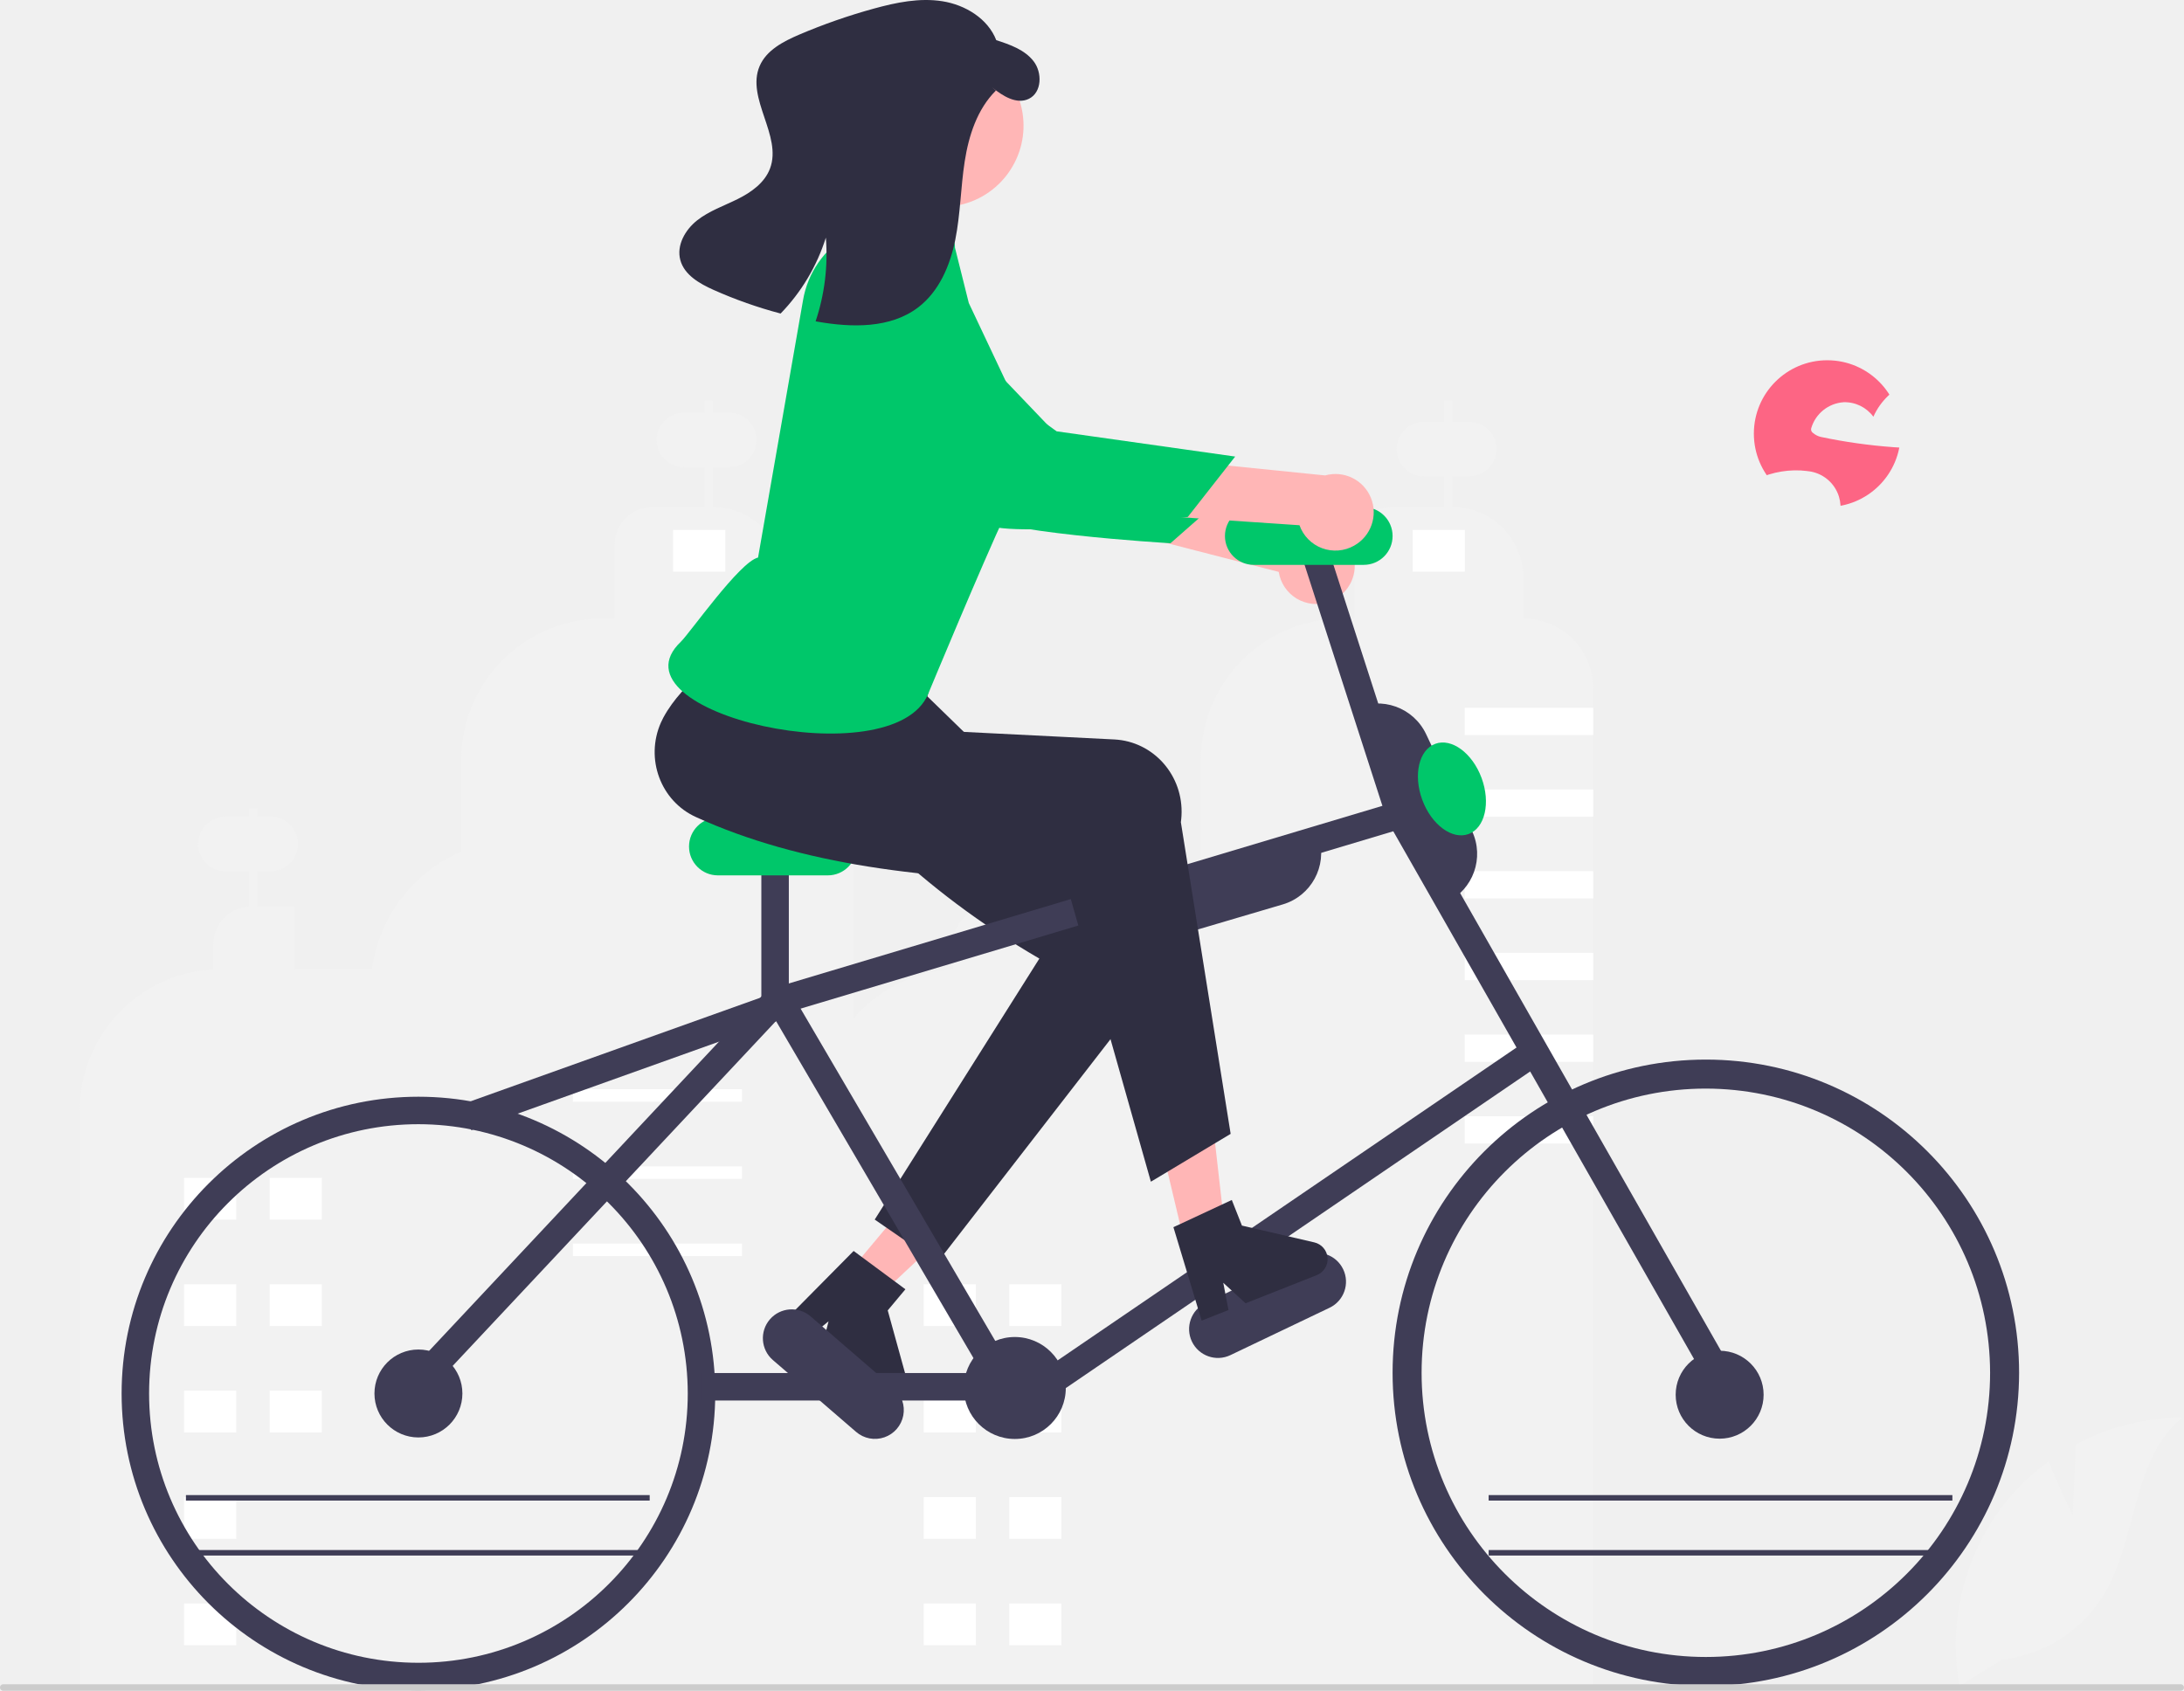
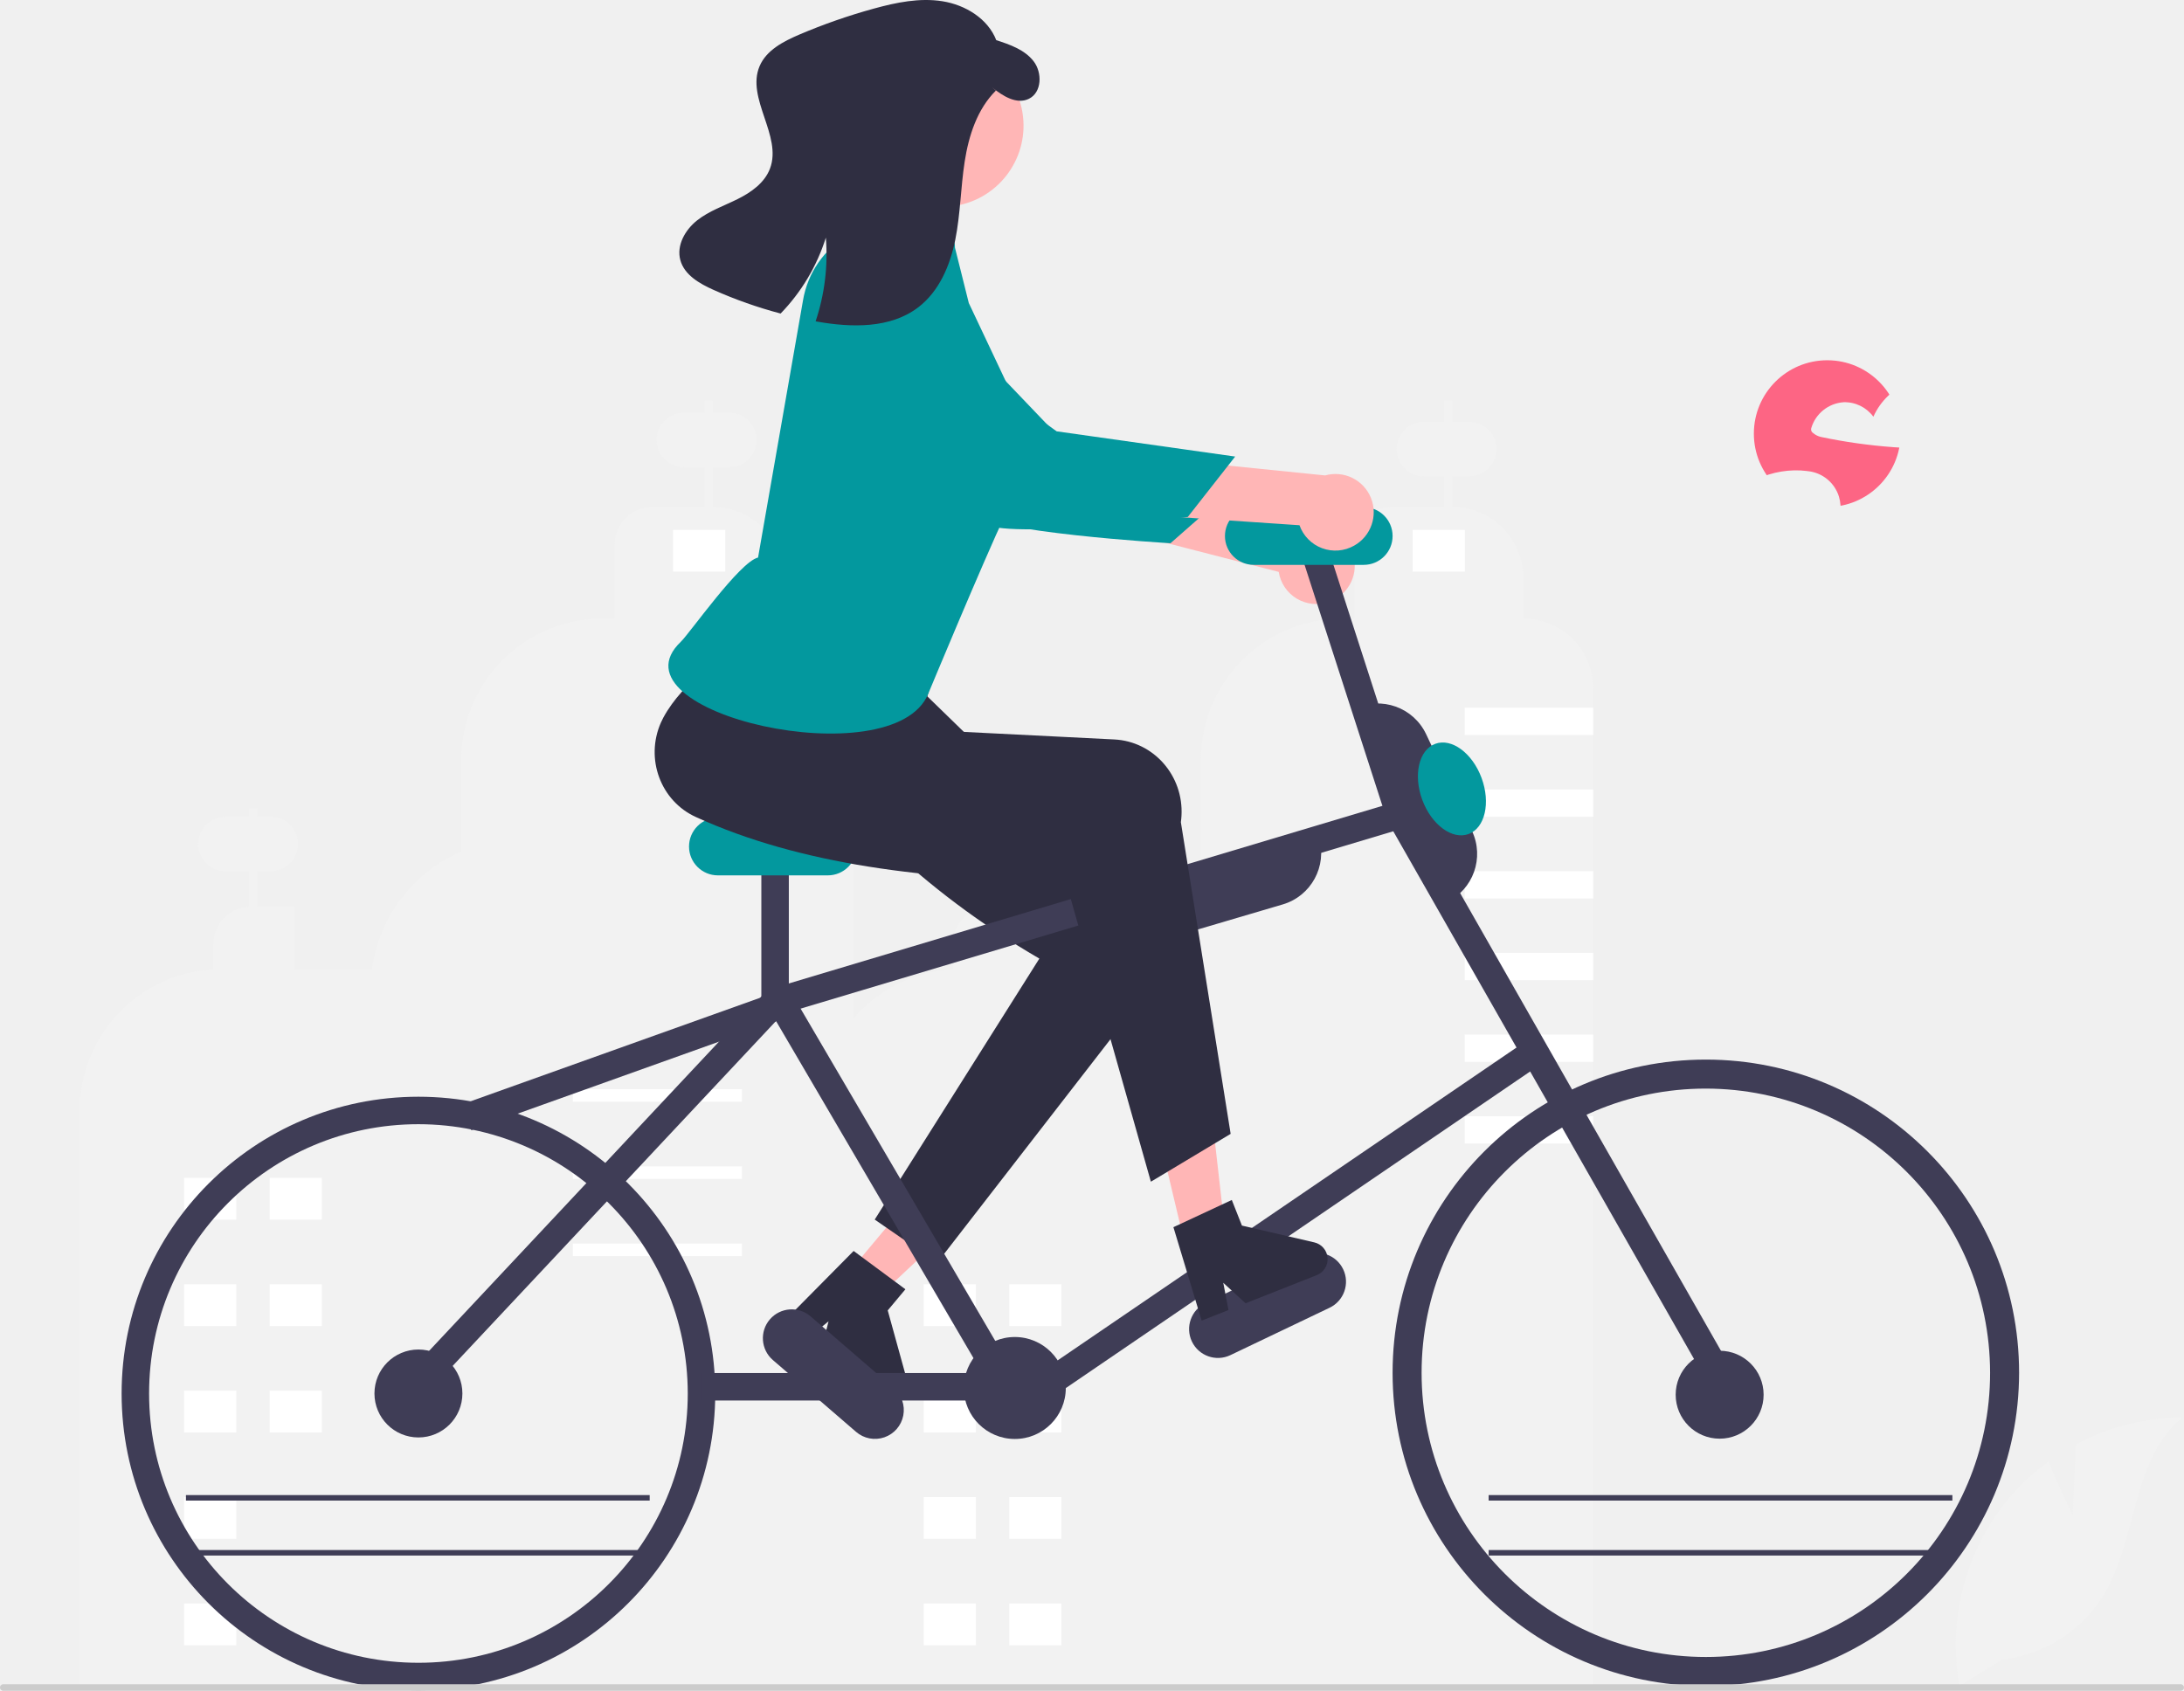
<svg xmlns="http://www.w3.org/2000/svg" data-name="Layer 1" width="794.67" height="615.311" viewBox="0 0 794.67 615.311">
  <path d="M774.46,374.977a25.326,25.326,0,0,0-17.988-7.45V352.71a25.801,25.801,0,0,0-25.818-25.818V315.726h6.145a9.911,9.911,0,0,0,0-19.822h-6.145v-7.747h-3.039v7.747h-7.334a9.911,9.911,0,0,0,0,19.822h7.334v11.166H708.685a13.708,13.708,0,0,0-13.71,13.71V367.527h-4.377a51.434,51.434,0,0,0-51.437,51.438v35.983a54.579,54.579,0,0,0-38.066,40.152H578.547V472.318h-13.669v-9.58h8.391a9.911,9.911,0,0,0,0-19.822h-8.391v-6.289h-3.037v6.289h-5.09a9.911,9.911,0,1,0,0,19.822h5.09v9.621A13.703,13.703,0,0,0,548.931,486.032v9.15a51.444,51.444,0,0,0-48.601,51.363v210.546H639.16v.001H781.91V392.965A25.325,25.325,0,0,0,774.46,374.977Z" transform="translate(-202.2011 -142.3927)" fill="#f2f2f2" />
  <path d="M487.36,367.522V352.714a25.819,25.819,0,0,0-25.819-25.819h0V312.422h6.012a9.911,9.911,0,1,0,0-19.822h-6.012v-4.435h-3.037v4.435H451.035a9.911,9.911,0,1,0,0,19.822h7.469V326.894h-18.94a13.714,13.714,0,0,0-13.714,13.714v26.913h-4.371A51.444,51.444,0,0,0,370.034,418.966v33.333a54.553,54.553,0,0,0-32.476,42.801H309.429V472.318h-13.669V459.434h4.959a9.911,9.911,0,0,0,0-19.822h-4.959v-2.986h-3.038v2.986h-8.521a9.911,9.911,0,0,0,0,19.822h8.521v12.924a13.703,13.703,0,0,0-12.91,13.673v9.15a51.444,51.444,0,0,0-48.601,51.363v210.546H512.8V392.961A25.44,25.44,0,0,0,487.36,367.522Z" transform="translate(-202.2011 -142.3927)" fill="#f2f2f2" />
  <rect x="300.316" y="571.039" width="18.985" height="15.188" transform="translate(417.4167 1014.873) rotate(-180)" fill="#fff" />
  <rect x="269.181" y="571.039" width="18.985" height="15.188" transform="translate(355.1465 1014.873) rotate(-180)" fill="#fff" />
  <rect x="300.316" y="609.768" width="18.985" height="15.188" transform="translate(417.4167 1092.331) rotate(-180)" fill="#fff" />
  <rect x="269.181" y="609.768" width="18.985" height="15.188" transform="translate(355.1465 1092.331) rotate(-180)" fill="#fff" />
  <rect x="300.316" y="648.497" width="18.985" height="15.188" transform="translate(417.4167 1169.789) rotate(-180)" fill="#fff" />
  <rect x="269.181" y="648.497" width="18.985" height="15.188" transform="translate(355.1465 1169.789) rotate(-180)" fill="#fff" />
  <rect x="269.181" y="687.226" width="18.985" height="15.188" transform="translate(355.1465 1247.247) rotate(-180)" fill="#fff" />
  <rect x="269.181" y="725.955" width="18.985" height="15.188" transform="translate(355.1465 1324.705) rotate(-180)" fill="#fff" />
  <rect x="410.662" y="538.765" width="61.511" height="4.556" transform="translate(680.6329 939.6933) rotate(-180)" fill="#fff" />
  <rect x="410.662" y="566.862" width="61.511" height="4.556" transform="translate(680.6329 995.8883) rotate(-180)" fill="#fff" />
  <rect x="410.662" y="594.96" width="61.511" height="4.556" transform="translate(680.6329 1052.083) rotate(-180)" fill="#fff" />
  <rect x="447.112" y="335.248" width="18.985" height="15.188" transform="translate(711.0086 543.2904) rotate(-180)" fill="#fff" />
  <rect x="569.434" y="609.768" width="18.985" height="15.188" transform="translate(955.6527 1092.331) rotate(-180)" fill="#fff" />
  <rect x="538.299" y="609.768" width="18.985" height="15.188" transform="translate(893.3826 1092.331) rotate(-180)" fill="#fff" />
  <rect x="569.434" y="648.497" width="18.985" height="15.188" transform="translate(955.6527 1169.789) rotate(-180)" fill="#fff" />
  <rect x="538.299" y="648.497" width="18.985" height="15.188" transform="translate(893.3826 1169.789) rotate(-180)" fill="#fff" />
  <rect x="569.434" y="687.226" width="18.985" height="15.188" transform="translate(955.6527 1247.247) rotate(-180)" fill="#fff" />
  <rect x="538.299" y="687.226" width="18.985" height="15.188" transform="translate(893.3826 1247.247) rotate(-180)" fill="#fff" />
  <rect x="569.434" y="725.955" width="18.985" height="15.188" transform="translate(955.6527 1324.705) rotate(-180)" fill="#fff" />
  <rect x="538.299" y="725.955" width="18.985" height="15.188" transform="translate(893.3826 1324.705) rotate(-180)" fill="#fff" />
  <rect x="716.23" y="335.248" width="18.985" height="15.188" transform="translate(1249.245 543.2904) rotate(-180)" fill="#fff" />
  <rect x="532.946" y="257.576" width="46.763" height="9.911" fill="#fff" />
  <rect x="532.946" y="287.309" width="46.763" height="9.911" fill="#fff" />
  <rect x="532.946" y="317.041" width="46.763" height="9.911" fill="#fff" />
  <rect x="532.946" y="346.774" width="46.763" height="9.911" fill="#fff" />
  <rect x="532.946" y="376.507" width="46.763" height="9.911" fill="#fff" />
  <rect x="532.946" y="406.239" width="46.763" height="9.911" fill="#fff" />
  <polygon points="309.242 462.575 319.986 471.566 360.55 433.48 344.693 420.211 309.242 462.575" fill="#ffb6b6" />
  <path d="M543.229,601.927l-22.753-15.705,59.908-94.981c-43.42-25.238-73.281-56.025-97.645-89.843-8.28-11.413-13.327-24.695-1.776-33.257q.81-.6,1.663-1.137c13.172-8.208,8.896,4.093,26.952-1.948l16.314,17.403,35.247,34.296,60.121,38.378c12.091,7.718,15.445,23.952,7.493,36.26q-.63.975-1.342,1.893Z" transform="translate(-202.2011 -142.3927)" fill="#2f2e41" />
  <path d="M512.804,597.644l18.838,13.944-6.433,7.687,7.199,26.056a6.261,6.261,0,0,1-10.054,6.47l-21.361-17.876,2.682-10.685-7.801,6.401-8.054-6.74Z" transform="translate(-202.2011 -142.3927)" fill="#2f2e41" />
  <rect x="368.397" y="523.225" width="123.401" height="10" transform="translate(-354.9492 33.27547) rotate(-19.67716)" fill="#3f3d56" />
  <path d="M513.686,663.477,483.41,637.336a10.5,10.5,0,0,1,13.724-15.895l30.276,26.141a10.5,10.5,0,1,1-13.724,15.895Z" transform="translate(-202.2011 -142.3927)" fill="#3f3d56" />
  <path d="M685.671,361.46a13.844,13.844,0,0,1-18.192-10.942L559.325,322.668l17.638-18.507,103.011,30.247a13.919,13.919,0,0,1,5.697,27.052Z" transform="translate(-202.2011 -142.3927)" fill="#ffb6b6" />
-   <path d="M521.369,232.152s-17.586,2.038-17.27,22.303,43.425,66.43,50.15,74.079,73.844,11.557,73.844,11.557l20.967-18.436-62.168-20.946Z" transform="translate(-202.2011 -142.3927)" fill="#00c76a" />
+   <path d="M521.369,232.152s-17.586,2.038-17.27,22.303,43.425,66.43,50.15,74.079,73.844,11.557,73.844,11.557l20.967-18.436-62.168-20.946Z" transform="translate(-202.2011 -142.3927)" fill="#03989e" />
  <path d="M485.697,327.27l-3.967,18.608s-7.22,15.487-5.819,19.625c1.388,4.115,63.883,26.485,63.883,26.485s5.354-27.903,14.289-46.725Z" transform="translate(-202.2011 -142.3927)" fill="#ffb6b6" />
  <path d="M685.983,618.312l-36.092,17.244a10.5,10.5,0,0,1-9.053-18.949l36.092-17.244a10.5,10.5,0,1,1,9.053,18.949Z" transform="translate(-202.2011 -142.3927)" fill="#3f3d56" />
  <path d="M822.89,755.959A113.98,113.98,0,1,1,936.869,641.98,114.109,114.109,0,0,1,822.89,755.959Zm0-217.406a103.426,103.426,0,1,0,103.426,103.426A103.543,103.543,0,0,0,822.89,538.554Z" transform="translate(-202.2011 -142.3927)" fill="#3f3d56" />
  <circle cx="625.709" cy="507.567" r="16" fill="#3f3d56" />
  <path d="M354.45,757.513a108,108,0,1,1,108-108A108.122,108.122,0,0,1,354.45,757.513Zm0-206a98,98,0,1,0,98,98A98.111,98.111,0,0,0,354.45,551.513Z" transform="translate(-202.2011 -142.3927)" fill="#3f3d56" />
  <circle cx="152.248" cy="507.12" r="16" fill="#3f3d56" />
  <circle cx="369.248" cy="505.12" r="18.553" fill="#3f3d56" />
  <polygon points="156.357 505.986 149.061 499.147 279.296 360.214 511.708 290.657 627.053 493.091 618.365 498.042 506.957 302.518 284.748 369.021 156.357 505.986" fill="#3f3d56" />
  <rect x="255.219" y="499.678" width="98.272" height="10" fill="#3f3d56" />
  <rect x="277.022" y="312.334" width="10" height="52.283" fill="#3f3d56" />
  <rect x="690.222" y="335.391" width="10" height="106.158" transform="translate(-287.939 90.05142) rotate(-17.897)" fill="#3f3d56" />
  <rect x="519.91" y="491.836" width="10" height="162.247" transform="translate(-419.8026 201.4607) rotate(-30.35812)" fill="#3f3d56" />
  <rect x="566.402" y="579.959" width="213.016" height="10" transform="translate(-414.8037 338.3907) rotate(-34.29066)" fill="#3f3d56" />
-   <path d="M503.41,460.959h-40a10.5,10.5,0,0,1,0-21h40a10.5,10.5,0,1,1,0,21Z" transform="translate(-202.2011 -142.3927)" fill="#00c76a" />
-   <path d="M698.41,347.959h-40a10.5,10.5,0,0,1,0-21h40a10.5,10.5,0,0,1,0,21Z" transform="translate(-202.2011 -142.3927)" fill="#00c76a" />
+   <path d="M503.41,460.959h-40a10.5,10.5,0,0,1,0-21h40a10.5,10.5,0,1,1,0,21Z" transform="translate(-202.2011 -142.3927)" fill="#03989e" />
+   <path d="M698.41,347.959h-40a10.5,10.5,0,0,1,0-21h40a10.5,10.5,0,0,1,0,21Z" transform="translate(-202.2011 -142.3927)" fill="#03989e" />
  <path d="M956.381,693.788l1.144-25.719a83.066,83.066,0,0,1,38.745-9.808c-18.608,15.214-16.283,44.541-28.899,65a49.964,49.964,0,0,1-36.639,23.089l-15.572,9.534a83.724,83.724,0,0,1,17.647-67.845,80.873,80.873,0,0,1,14.863-13.81C951.399,684.063,956.381,693.788,956.381,693.788Z" transform="translate(-202.2011 -142.3927)" fill="#f2f2f2" />
  <path d="M996.871,756.513a1.186,1.186,0,0,1-1.19,1.19h-792.29a1.19,1.19,0,0,1,0-2.38h792.29A1.187,1.187,0,0,1,996.871,756.513Z" transform="translate(-202.2011 -142.3927)" fill="#ccc" />
  <circle cx="545.053" cy="188.118" r="29.568" transform="translate(-226.0206 -48.37696) rotate(-9.64871)" fill="#ffb6b6" />
  <circle cx="664.862" cy="157.805" r="26.701" fill="#fd6584" />
  <path d="M926.826,287.556a13.248,13.248,0,0,0-11.179-9.291c-.058-.008-.113.003-.171-.001a1.666,1.666,0,0,0-.228-.052c-12.211-1.578-26.306,4.262-31.395,15.838a12.935,12.935,0,0,0-10.833-5.279,13.193,13.193,0,0,0-11.8,9.511,1.548,1.548,0,0,0,.689,1.694,6.766,6.766,0,0,0,2.79,1.416q3.326.705,6.676,1.291,6.537,1.144,13.142,1.85a195.421,195.421,0,0,0,26.918,1.017c2.993-.093,5.879-.193,8.621-1.513a12.827,12.827,0,0,0,4.945-4.316A14.551,14.551,0,0,0,926.826,287.556Z" transform="translate(-202.2011 -142.3927)" fill="#f0f0f0" />
  <path d="M871.33,323.157a13.248,13.248,0,0,0-11.179-9.291c-.058-.008-.113.003-.171-.001a1.663,1.663,0,0,0-.228-.052c-12.211-1.578-26.306,4.262-31.395,15.838a12.934,12.934,0,0,0-10.833-5.279,13.193,13.193,0,0,0-11.8,9.511,1.548,1.548,0,0,0,.689,1.694,6.766,6.766,0,0,0,2.79,1.416q3.326.705,6.676,1.291,6.537,1.144,13.142,1.85a195.427,195.427,0,0,0,26.918,1.017c2.993-.093,5.879-.193,8.621-1.513a12.828,12.828,0,0,0,4.945-4.315A14.552,14.552,0,0,0,871.33,323.157Z" transform="translate(-202.2011 -142.3927)" fill="#f0f0f0" />
  <path d="M728.07,470.986l-33.394-70.49.452-.214a19.498,19.498,0,0,1,25.97,9.274l16.697,35.246a19.498,19.498,0,0,1-9.274,25.97Z" transform="translate(-202.2011 -142.3927)" fill="#3f3d56" />
  <path d="M625.992,483.375a19.529,19.529,0,0,1-18.676-13.991l-.142-.479,74.812-22.074.142.479a19.499,19.499,0,0,1-13.185,24.221l-37.406,11.037A19.586,19.586,0,0,1,625.992,483.375Z" transform="translate(-202.2011 -142.3927)" fill="#3f3d56" />
  <polygon points="433.406 462.464 447.019 459.106 440.726 403.809 420.634 408.767 433.406 462.464" fill="#ffb6b6" />
  <path d="M629.16,588.989l21.245-9.898,3.685,9.322,26.333,6.11a6.261,6.261,0,0,1,.887,11.922l-25.904,10.238-8.109-7.456,1.901,9.91-9.767,3.86Z" transform="translate(-202.2011 -142.3927)" fill="#2f2e41" />
  <path d="M649.983,555.029l-29.026,17.407L589.999,463.104c-50.22-.428-96.655-6.051-134.568-23.369-12.845-5.816-18.559-21.198-12.762-34.356q.406-.923.882-1.812c7.38-13.653,21.688-21.671,34.383-35.859l62.976,23.251-4.513,16.959,71.237,3.576c14.326.719,25.279,13.163,24.464,27.793q-.065,1.159-.228,2.309Z" transform="translate(-202.2011 -142.3927)" fill="#2f2e41" />
-   <path d="M526.842,216.982l19.353,10.119a5.532,5.532,0,0,1,3.475,5.401l5.041,20.172,17.737,37.543s4.622,19.981-4.198,38.847-28.34,65.895-28.34,65.895c-12.731,30.494-117.233,6.945-90-19,3.24-3.087,21.453-29.163,28.117-30.662l16.351-93.566a33.944,33.944,0,0,1,16.503-23.807c2.62-1.481,5.048-2.358,6.712-1.91C521.386,226.898,523.179,218.307,526.842,216.982Z" transform="translate(-202.2011 -142.3927)" fill="#00c76a" />
+   <path d="M526.842,216.982l19.353,10.119a5.532,5.532,0,0,1,3.475,5.401l5.041,20.172,17.737,37.543s4.622,19.981-4.198,38.847-28.34,65.895-28.34,65.895c-12.731,30.494-117.233,6.945-90-19,3.24-3.087,21.453-29.163,28.117-30.662l16.351-93.566a33.944,33.944,0,0,1,16.503-23.807c2.62-1.481,5.048-2.358,6.712-1.91C521.386,226.898,523.179,218.307,526.842,216.982Z" transform="translate(-202.2011 -142.3927)" fill="#03989e" />
  <path d="M694.921,340.959a13.844,13.844,0,0,1-19.89-7.419l-111.428-7.536,13.944-21.429,106.811,10.836a13.919,13.919,0,0,1,10.563,25.547Z" transform="translate(-202.2011 -142.3927)" fill="#ffb6b6" />
-   <path d="M509.686,243.987s-16.914,5.229-12.885,25.093,54.875,57.336,62.889,63.621,74.711-2.187,74.711-2.187l17.229-21.969-64.956-9.185Z" transform="translate(-202.2011 -142.3927)" fill="#00c76a" />
+   <path d="M509.686,243.987s-16.914,5.229-12.885,25.093,54.875,57.336,62.889,63.621,74.711-2.187,74.711-2.187l17.229-21.969-64.956-9.185Z" transform="translate(-202.2011 -142.3927)" fill="#03989e" />
  <path d="M576.592,178.336c-4.465,2.199-9.52-.988-13.427-4.158l1.398,1.182c-6.778,6.731-9.88,16.347-11.347,25.797-1.469,9.44-1.544,19.079-3.419,28.456-1.877,9.367-5.872,18.8-13.457,24.604-10.161,7.773-24.289,7.426-36.879,5.205-.168-.032-.324-.056-.492-.089a76.722,76.722,0,0,0,3.728-30.456,69.759,69.759,0,0,1-16.464,27.62,160.141,160.141,0,0,1-24.409-8.611c-5.106-2.287-10.61-5.428-12.076-10.829-1.469-5.36,1.756-11.03,6.111-14.469,4.355-3.439,9.725-5.264,14.702-7.734,4.968-2.458,9.874-5.939,11.82-11.139,4.489-11.962-8.788-25.498-3.789-37.262,2.465-5.785,8.617-8.981,14.404-11.456a213.119,213.119,0,0,1,27.176-9.479c8.131-2.234,16.626-3.993,24.946-2.669,8.32,1.324,16.508,6.292,19.578,14.149,5.005,1.634,10.319,3.48,13.563,7.645C581.503,168.798,581.319,176.011,576.592,178.336Z" transform="translate(-202.2011 -142.3927)" fill="#2f2e41" />
  <rect x="67.657" y="544.094" width="168.737" height="2" fill="#3f3d56" />
  <rect x="67.657" y="564.094" width="168.737" height="2" fill="#3f3d56" />
  <rect x="541.657" y="544.094" width="168.737" height="2" fill="#3f3d56" />
  <rect x="541.657" y="564.094" width="168.737" height="2" fill="#3f3d56" />
-   <ellipse cx="730.5" cy="429.5" rx="11.5" ry="17.5" transform="translate(-305.8059 137.5426) rotate(-20.28778)" fill="#00c76a" />
+   <ellipse cx="730.5" cy="429.5" rx="11.5" ry="17.5" transform="translate(-305.8059 137.5426) rotate(-20.28778)" fill="#03989e" />
</svg>
